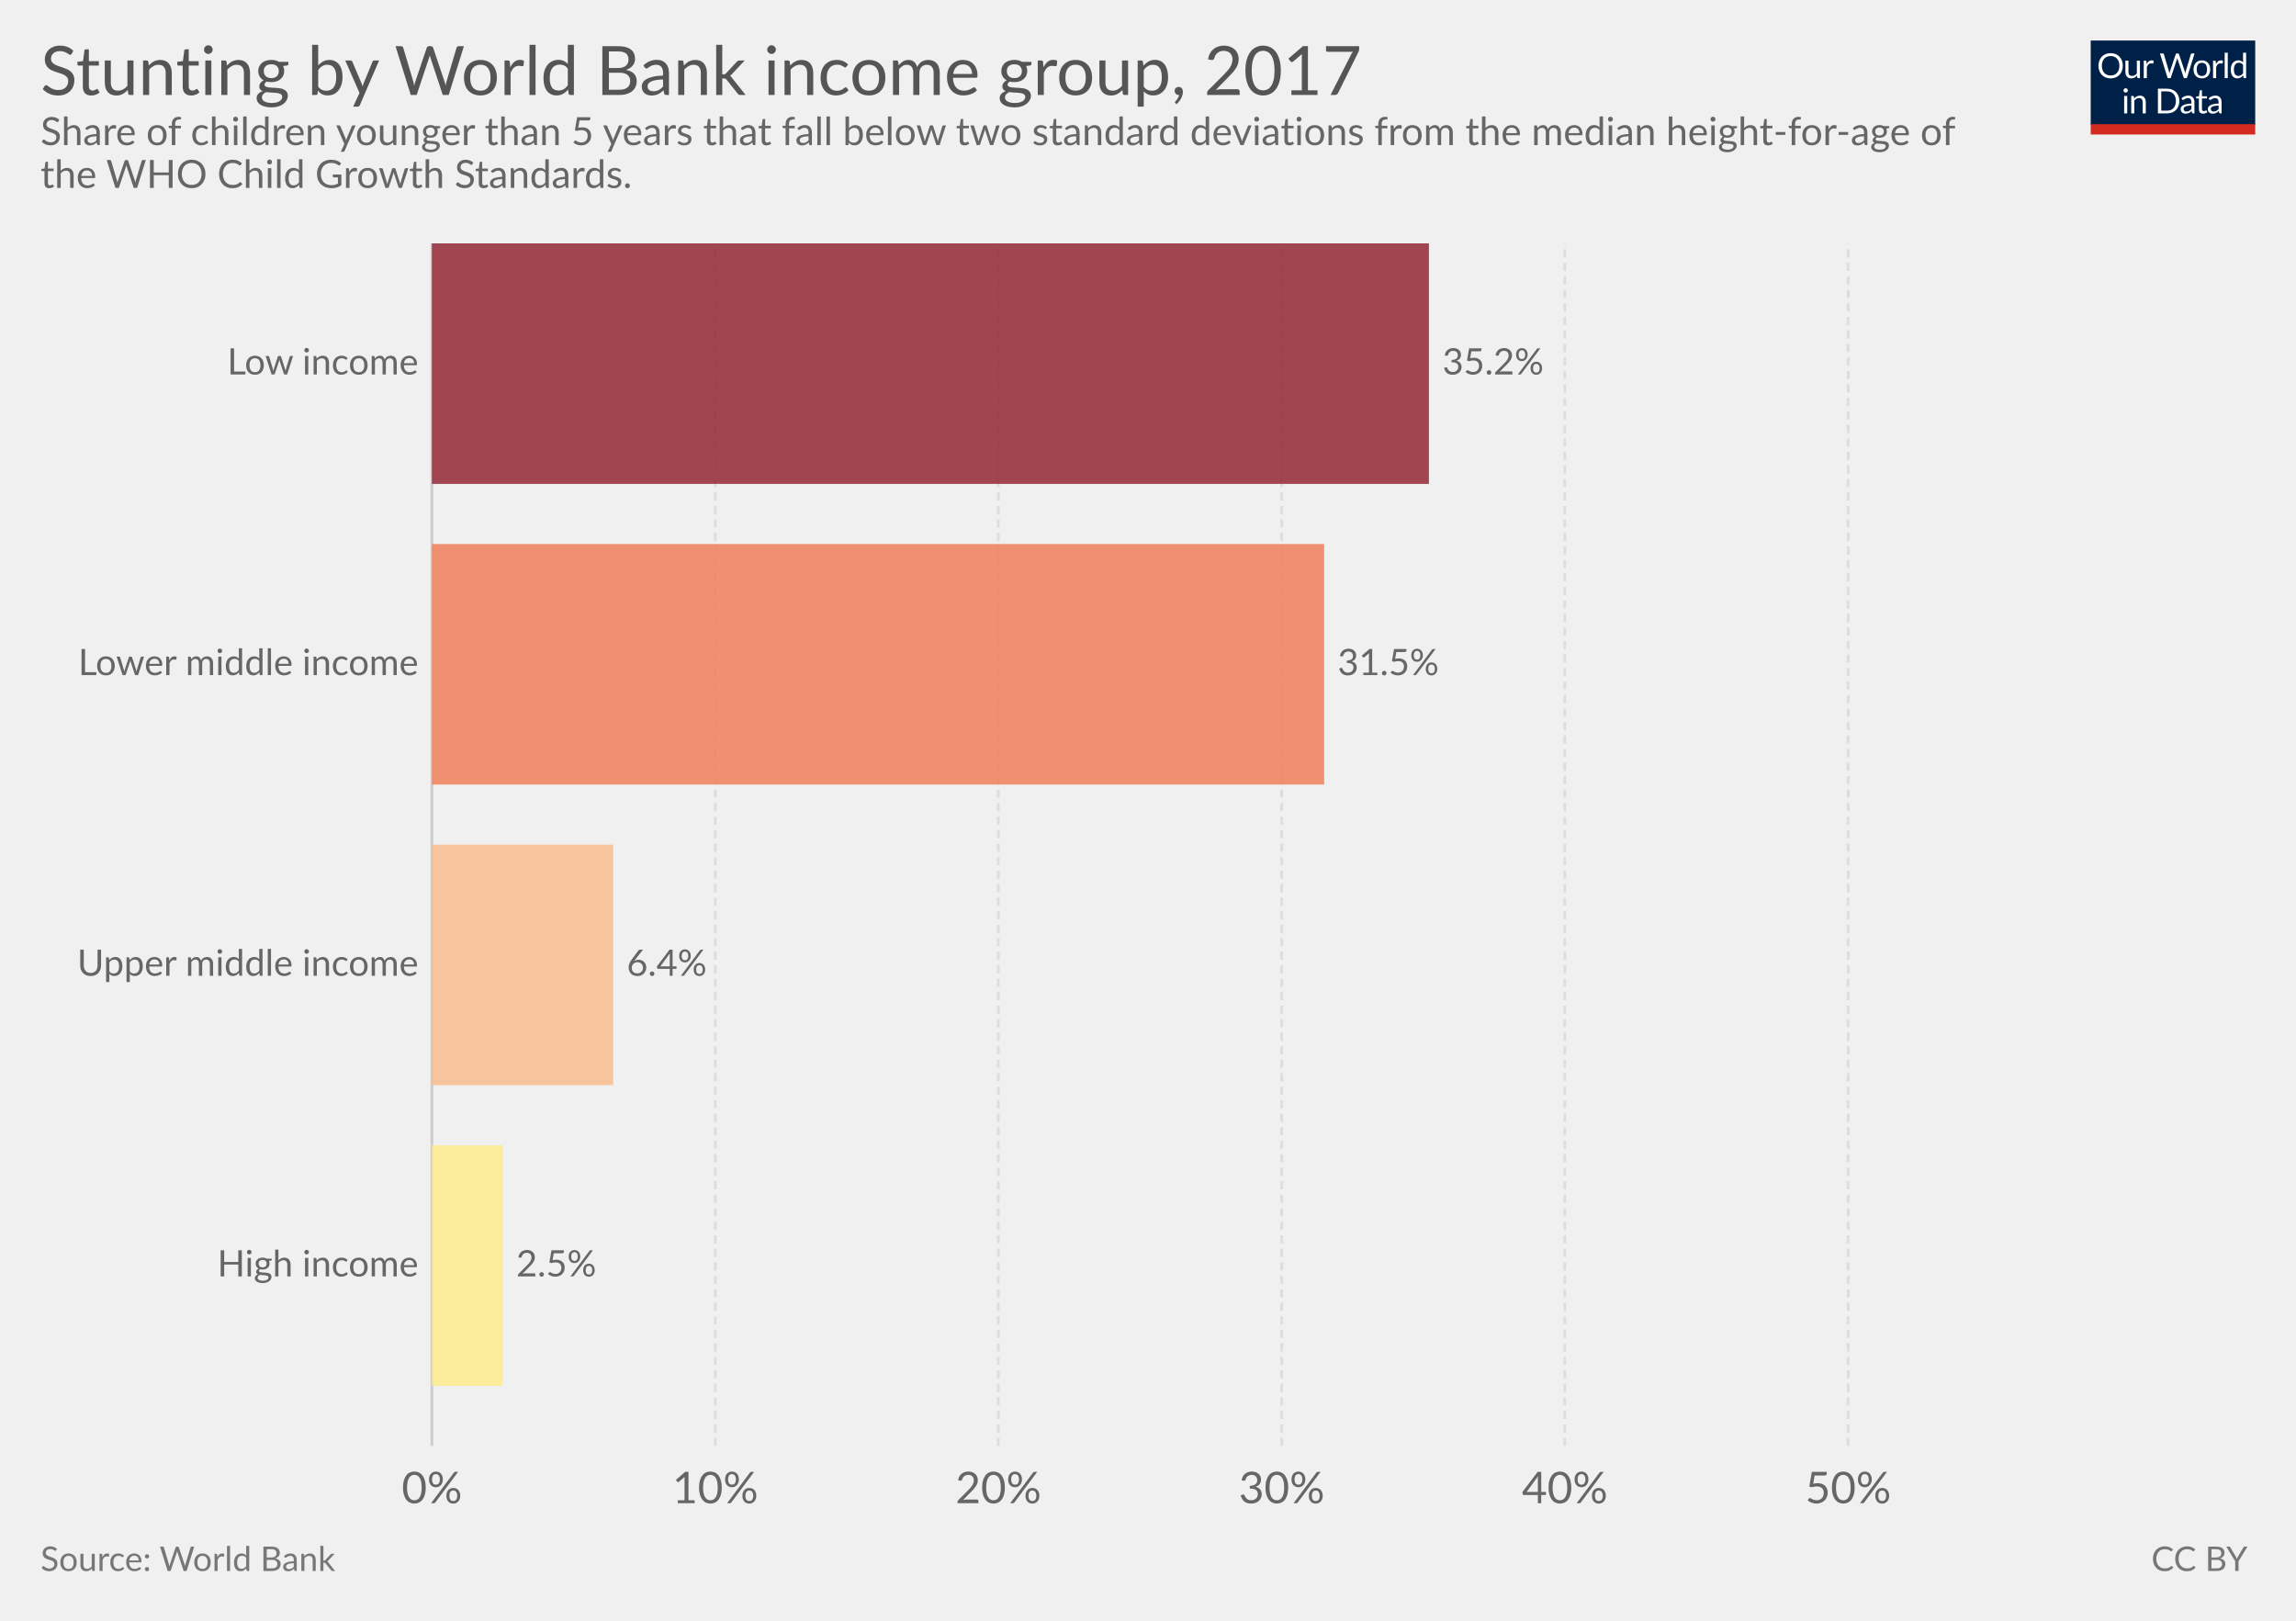
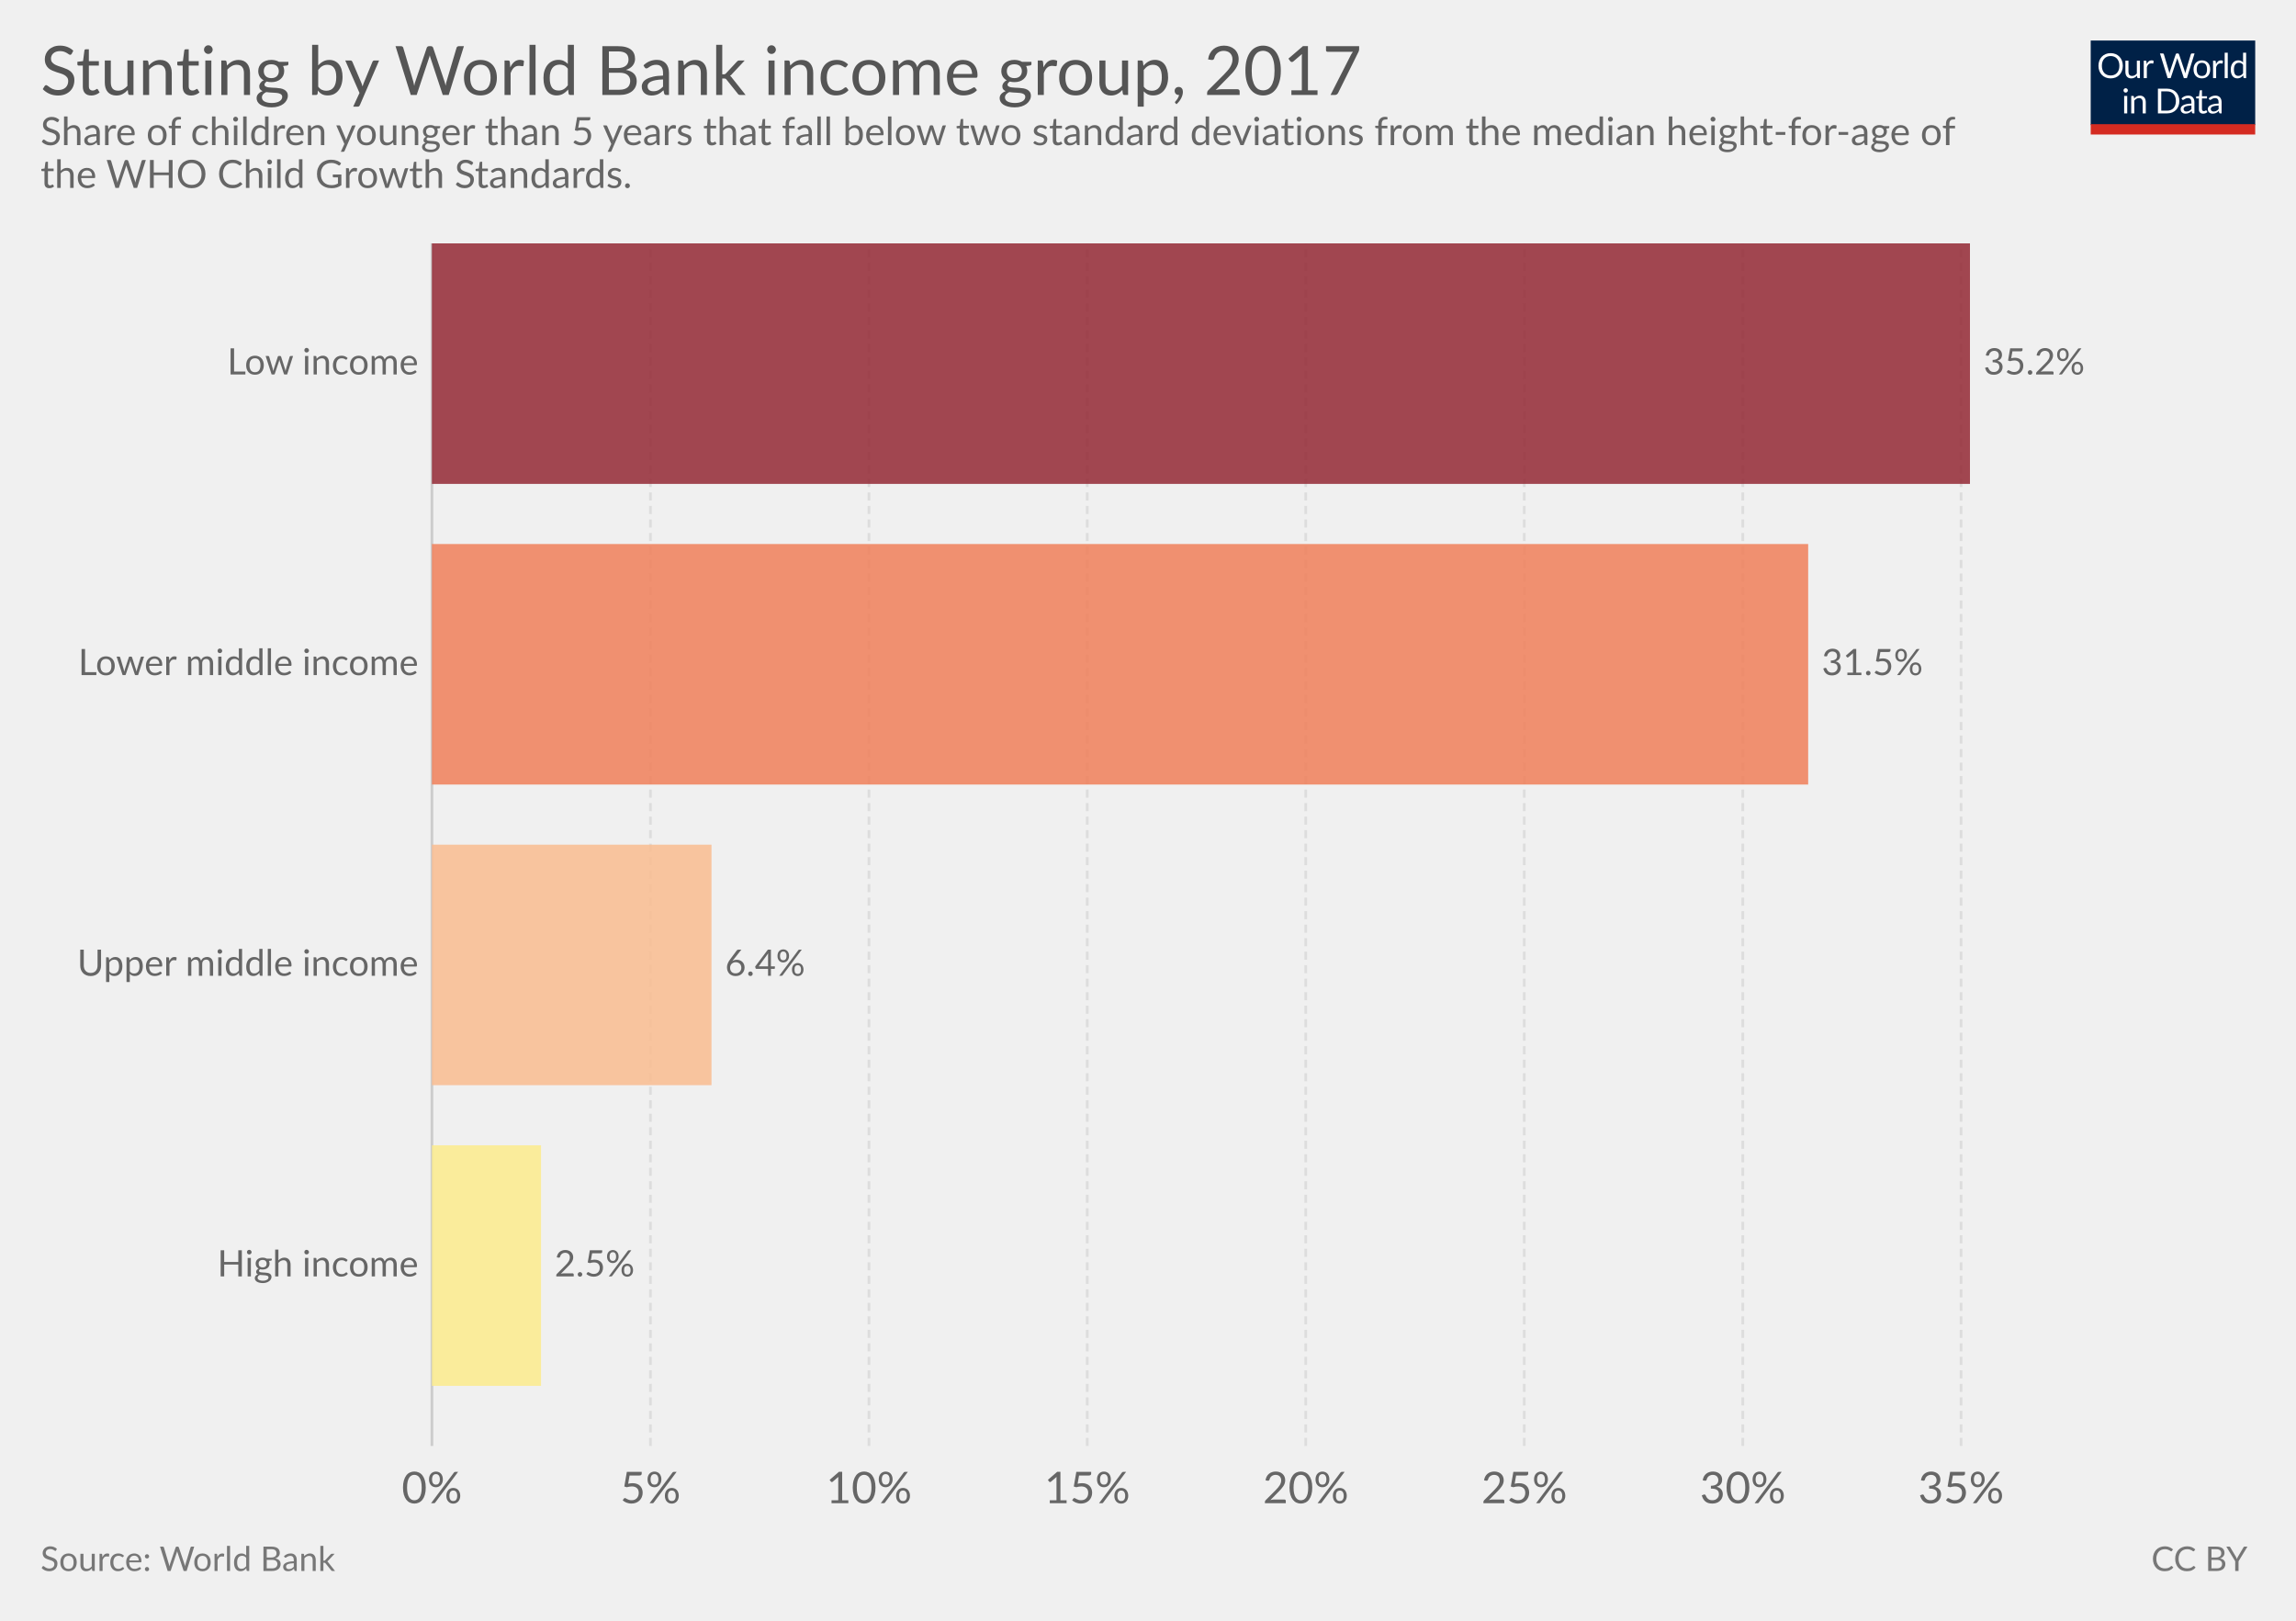
<svg xmlns="http://www.w3.org/2000/svg" version="1.1" style="font-family:Lato, 'Helvetica Neue', Helvetica, Arial, sans-serif;font-size:18px;background-color:white;text-rendering:optimizeLegibility;-webkit-font-smoothing:antialiased" width="850" height="600">
  <g class="HeaderView">
    <g transform="translate(774, 15) scale(0.29)">
      <svg width="210" height="120" viewBox="0 0 210 120" fill="none">
        <g clip-path="url(#clip0)">
          <path d="M0 0H210V107.89H0V0Z" fill="#002147" />
          <path d="M40.979 32.248C40.979 34.609 40.605 36.78 39.857 38.76C39.109 40.725 38.053 42.419 36.689 43.842C35.325 45.265 33.682 46.372 31.761 47.164C29.854 47.941 27.742 48.33 25.425 48.33C23.107 48.33 20.995 47.941 19.089 47.164C17.182 46.372 15.547 45.265 14.183 43.842C12.819 42.419 11.763 40.725 11.015 38.76C10.267 36.78 9.893 34.609 9.893 32.248C9.893 29.887 10.267 27.723 11.015 25.758C11.763 23.778 12.819 22.077 14.183 20.654C15.547 19.217 17.182 18.102 19.089 17.31C20.995 16.518 23.107 16.122 25.425 16.122C27.742 16.122 29.854 16.518 31.761 17.31C33.682 18.102 35.325 19.217 36.689 20.654C38.053 22.077 39.109 23.778 39.857 25.758C40.605 27.723 40.979 29.887 40.979 32.248ZM36.601 32.248C36.601 30.312 36.337 28.574 35.809 27.034C35.281 25.494 34.533 24.196 33.565 23.14C32.597 22.069 31.423 21.248 30.045 20.676C28.666 20.104 27.126 19.818 25.425 19.818C23.738 19.818 22.205 20.104 20.827 20.676C19.448 21.248 18.267 22.069 17.285 23.14C16.317 24.196 15.569 25.494 15.041 27.034C14.513 28.574 14.249 30.312 14.249 32.248C14.249 34.184 14.513 35.922 15.041 37.462C15.569 38.987 16.317 40.285 17.285 41.356C18.267 42.412 19.448 43.226 20.827 43.798C22.205 44.355 23.738 44.634 25.425 44.634C27.126 44.634 28.666 44.355 30.045 43.798C31.423 43.226 32.597 42.412 33.565 41.356C34.533 40.285 35.281 38.987 35.809 37.462C36.337 35.922 36.601 34.184 36.601 32.248ZM62.823 25.714V48H60.491C59.934 48 59.582 47.729 59.435 47.186L59.127 44.788C58.159 45.859 57.074 46.724 55.871 47.384C54.669 48.029 53.29 48.352 51.735 48.352C50.518 48.352 49.44 48.154 48.501 47.758C47.577 47.347 46.8 46.775 46.169 46.042C45.539 45.309 45.062 44.421 44.739 43.38C44.431 42.339 44.277 41.187 44.277 39.926V25.714H48.193V39.926C48.193 41.613 48.575 42.918 49.337 43.842C50.115 44.766 51.295 45.228 52.879 45.228C54.038 45.228 55.116 44.957 56.113 44.414C57.125 43.857 58.057 43.094 58.907 42.126V25.714H62.823ZM71.43 30.18C72.135 28.655 73 27.467 74.027 26.616C75.053 25.751 76.307 25.318 77.789 25.318C78.258 25.318 78.705 25.369 79.131 25.472C79.571 25.575 79.959 25.736 80.297 25.956L80.011 28.882C79.923 29.249 79.703 29.432 79.351 29.432C79.145 29.432 78.845 29.388 78.449 29.3C78.053 29.212 77.605 29.168 77.107 29.168C76.403 29.168 75.772 29.271 75.215 29.476C74.672 29.681 74.181 29.989 73.741 30.4C73.315 30.796 72.927 31.295 72.575 31.896C72.237 32.483 71.929 33.157 71.651 33.92V48H67.713V25.714H69.957C70.382 25.714 70.675 25.795 70.837 25.956C70.998 26.117 71.108 26.396 71.167 26.792L71.43 30.18ZM132.589 16.474L122.755 48H118.927L110.941 23.954C110.867 23.719 110.794 23.47 110.721 23.206C110.662 22.942 110.596 22.663 110.523 22.37C110.449 22.663 110.376 22.942 110.303 23.206C110.23 23.47 110.156 23.719 110.083 23.954L102.053 48H98.225L88.391 16.474H91.933C92.314 16.474 92.629 16.569 92.879 16.76C93.143 16.951 93.311 17.193 93.385 17.486L99.897 39.398C99.999 39.794 100.095 40.219 100.183 40.674C100.285 41.129 100.381 41.613 100.469 42.126C100.571 41.613 100.674 41.129 100.777 40.674C100.894 40.205 101.019 39.779 101.151 39.398L108.565 17.486C108.653 17.237 108.821 17.009 109.071 16.804C109.335 16.584 109.65 16.474 110.017 16.474H111.249C111.63 16.474 111.938 16.569 112.173 16.76C112.407 16.951 112.583 17.193 112.701 17.486L120.093 39.398C120.225 39.779 120.342 40.19 120.445 40.63C120.562 41.07 120.672 41.532 120.775 42.016C120.848 41.532 120.929 41.07 121.017 40.63C121.105 40.19 121.2 39.779 121.303 39.398L127.837 17.486C127.91 17.222 128.072 16.987 128.321 16.782C128.585 16.577 128.9 16.474 129.267 16.474H132.589ZM141.94 25.362C143.568 25.362 145.034 25.633 146.34 26.176C147.645 26.719 148.76 27.489 149.684 28.486C150.608 29.483 151.312 30.693 151.796 32.116C152.294 33.524 152.544 35.101 152.544 36.846C152.544 38.606 152.294 40.19 151.796 41.598C151.312 43.006 150.608 44.209 149.684 45.206C148.76 46.203 147.645 46.973 146.34 47.516C145.034 48.044 143.568 48.308 141.94 48.308C140.297 48.308 138.816 48.044 137.496 47.516C136.19 46.973 135.076 46.203 134.152 45.206C133.228 44.209 132.516 43.006 132.018 41.598C131.534 40.19 131.292 38.606 131.292 36.846C131.292 35.101 131.534 33.524 132.018 32.116C132.516 30.693 133.228 29.483 134.152 28.486C135.076 27.489 136.19 26.719 137.496 26.176C138.816 25.633 140.297 25.362 141.94 25.362ZM141.94 45.25C144.14 45.25 145.782 44.517 146.868 43.05C147.953 41.569 148.496 39.508 148.496 36.868C148.496 34.213 147.953 32.145 146.868 30.664C145.782 29.183 144.14 28.442 141.94 28.442C140.825 28.442 139.85 28.633 139.014 29.014C138.192 29.395 137.503 29.945 136.946 30.664C136.403 31.383 135.992 32.27 135.714 33.326C135.45 34.367 135.318 35.548 135.318 36.868C135.318 39.508 135.86 41.569 136.946 43.05C138.046 44.517 139.71 45.25 141.94 45.25ZM159.908 30.18C160.612 28.655 161.478 27.467 162.504 26.616C163.531 25.751 164.785 25.318 166.266 25.318C166.736 25.318 167.183 25.369 167.608 25.472C168.048 25.575 168.437 25.736 168.774 25.956L168.488 28.882C168.4 29.249 168.18 29.432 167.828 29.432C167.623 29.432 167.322 29.388 166.926 29.3C166.53 29.212 166.083 29.168 165.584 29.168C164.88 29.168 164.25 29.271 163.692 29.476C163.15 29.681 162.658 29.989 162.218 30.4C161.793 30.796 161.404 31.295 161.052 31.896C160.715 32.483 160.407 33.157 160.128 33.92V48H156.19V25.714H158.434C158.86 25.714 159.153 25.795 159.314 25.956C159.476 26.117 159.586 26.396 159.644 26.792L159.908 30.18ZM174.946 15.594V48H171.03V15.594H174.946ZM194.496 31.016C193.763 30.033 192.971 29.351 192.12 28.97C191.269 28.574 190.316 28.376 189.26 28.376C187.192 28.376 185.601 29.117 184.486 30.598C183.371 32.079 182.814 34.191 182.814 36.934C182.814 38.386 182.939 39.633 183.188 40.674C183.437 41.701 183.804 42.551 184.288 43.226C184.772 43.886 185.366 44.37 186.07 44.678C186.774 44.986 187.573 45.14 188.468 45.14C189.759 45.14 190.881 44.847 191.834 44.26C192.802 43.673 193.689 42.845 194.496 41.774V31.016ZM198.412 15.594V48H196.08C195.523 48 195.171 47.729 195.024 47.186L194.672 44.48C193.719 45.624 192.633 46.548 191.416 47.252C190.199 47.956 188.791 48.308 187.192 48.308C185.916 48.308 184.757 48.066 183.716 47.582C182.675 47.083 181.787 46.357 181.054 45.404C180.321 44.451 179.756 43.263 179.36 41.84C178.964 40.417 178.766 38.782 178.766 36.934C178.766 35.291 178.986 33.766 179.426 32.358C179.866 30.935 180.497 29.703 181.318 28.662C182.139 27.621 183.144 26.807 184.332 26.22C185.535 25.619 186.884 25.318 188.38 25.318C189.744 25.318 190.91 25.553 191.878 26.022C192.861 26.477 193.733 27.115 194.496 27.936V15.594H198.412ZM46.614 70.714V93H42.698V70.714H46.614ZM47.45 63.718C47.45 64.099 47.369 64.459 47.208 64.796C47.061 65.119 46.856 65.412 46.592 65.676C46.343 65.925 46.042 66.123 45.69 66.27C45.352 66.417 44.993 66.49 44.612 66.49C44.23 66.49 43.871 66.417 43.534 66.27C43.211 66.123 42.925 65.925 42.676 65.676C42.426 65.412 42.228 65.119 42.082 64.796C41.935 64.459 41.862 64.099 41.862 63.718C41.862 63.337 41.935 62.977 42.082 62.64C42.228 62.288 42.426 61.987 42.676 61.738C42.925 61.474 43.211 61.269 43.534 61.122C43.871 60.975 44.23 60.902 44.612 60.902C44.993 60.902 45.352 60.975 45.69 61.122C46.042 61.269 46.343 61.474 46.592 61.738C46.856 61.987 47.061 62.288 47.208 62.64C47.369 62.977 47.45 63.337 47.45 63.718ZM55.424 73.948C55.908 73.405 56.422 72.914 56.964 72.474C57.507 72.034 58.079 71.66 58.68 71.352C59.296 71.029 59.941 70.787 60.616 70.626C61.306 70.45 62.046 70.362 62.838 70.362C64.055 70.362 65.126 70.567 66.05 70.978C66.989 71.374 67.766 71.946 68.382 72.694C69.013 73.427 69.49 74.315 69.812 75.356C70.135 76.397 70.296 77.549 70.296 78.81V93H66.358V78.81C66.358 77.123 65.969 75.818 65.192 74.894C64.43 73.955 63.264 73.486 61.694 73.486C60.535 73.486 59.45 73.765 58.438 74.322C57.441 74.879 56.517 75.635 55.666 76.588V93H51.728V70.714H54.082C54.639 70.714 54.984 70.985 55.116 71.528L55.424 73.948ZM113.129 77.248C113.129 79.609 112.755 81.758 112.007 83.694C111.259 85.63 110.203 87.287 108.839 88.666C107.475 90.045 105.832 91.115 103.911 91.878C102.004 92.626 99.892 93 97.575 93H85.805V61.474H97.575C99.892 61.474 102.004 61.855 103.911 62.618C105.832 63.366 107.475 64.437 108.839 65.83C110.203 67.209 111.259 68.866 112.007 70.802C112.755 72.738 113.129 74.887 113.129 77.248ZM108.751 77.248C108.751 75.312 108.487 73.581 107.959 72.056C107.431 70.531 106.683 69.24 105.715 68.184C104.747 67.128 103.574 66.321 102.195 65.764C100.816 65.207 99.276 64.928 97.575 64.928H90.073V89.546H97.575C99.276 89.546 100.816 89.267 102.195 88.71C103.574 88.153 104.747 87.353 105.715 86.312C106.683 85.256 107.431 83.965 107.959 82.44C108.487 80.915 108.751 79.184 108.751 77.248ZM128.553 82.968C126.749 83.027 125.209 83.173 123.933 83.408C122.672 83.628 121.638 83.921 120.831 84.288C120.039 84.655 119.46 85.087 119.093 85.586C118.741 86.085 118.565 86.642 118.565 87.258C118.565 87.845 118.661 88.351 118.851 88.776C119.042 89.201 119.299 89.553 119.621 89.832C119.959 90.096 120.347 90.294 120.787 90.426C121.242 90.543 121.726 90.602 122.239 90.602C122.929 90.602 123.559 90.536 124.131 90.404C124.703 90.257 125.239 90.052 125.737 89.788C126.251 89.524 126.735 89.209 127.189 88.842C127.659 88.475 128.113 88.057 128.553 87.588V82.968ZM115.903 73.86C117.135 72.672 118.463 71.785 119.885 71.198C121.308 70.611 122.885 70.318 124.615 70.318C125.862 70.318 126.969 70.523 127.937 70.934C128.905 71.345 129.719 71.917 130.379 72.65C131.039 73.383 131.538 74.271 131.875 75.312C132.213 76.353 132.381 77.497 132.381 78.744V93H130.643C130.262 93 129.969 92.941 129.763 92.824C129.558 92.692 129.397 92.443 129.279 92.076L128.839 89.964C128.253 90.507 127.681 90.991 127.123 91.416C126.566 91.827 125.979 92.179 125.363 92.472C124.747 92.751 124.087 92.963 123.383 93.11C122.694 93.271 121.924 93.352 121.073 93.352C120.208 93.352 119.394 93.235 118.631 93C117.869 92.751 117.201 92.384 116.629 91.9C116.072 91.416 115.625 90.807 115.287 90.074C114.965 89.326 114.803 88.446 114.803 87.434C114.803 86.554 115.045 85.711 115.529 84.904C116.013 84.083 116.798 83.357 117.883 82.726C118.969 82.095 120.384 81.582 122.129 81.186C123.875 80.775 126.016 80.541 128.553 80.482V78.744C128.553 77.013 128.179 75.708 127.431 74.828C126.683 73.933 125.591 73.486 124.153 73.486C123.185 73.486 122.371 73.611 121.711 73.86C121.066 74.095 120.501 74.366 120.017 74.674C119.548 74.967 119.137 75.239 118.785 75.488C118.448 75.723 118.111 75.84 117.773 75.84C117.509 75.84 117.282 75.774 117.091 75.642C116.901 75.495 116.739 75.319 116.607 75.114L115.903 73.86ZM143.568 93.352C141.808 93.352 140.451 92.861 139.498 91.878C138.559 90.895 138.09 89.48 138.09 87.632V73.992H135.406C135.171 73.992 134.973 73.926 134.812 73.794C134.65 73.647 134.57 73.427 134.57 73.134V71.572L138.222 71.11L139.124 64.224C139.168 64.004 139.263 63.828 139.41 63.696C139.571 63.549 139.776 63.476 140.026 63.476H142.006V71.154H148.452V73.992H142.006V87.368C142.006 88.307 142.233 89.003 142.688 89.458C143.142 89.913 143.729 90.14 144.448 90.14C144.858 90.14 145.21 90.089 145.504 89.986C145.812 89.869 146.076 89.744 146.296 89.612C146.516 89.48 146.699 89.363 146.846 89.26C147.007 89.143 147.146 89.084 147.264 89.084C147.469 89.084 147.652 89.209 147.814 89.458L148.958 91.328C148.283 91.959 147.469 92.457 146.516 92.824C145.562 93.176 144.58 93.352 143.568 93.352ZM163.253 82.968C161.449 83.027 159.909 83.173 158.633 83.408C157.372 83.628 156.338 83.921 155.531 84.288C154.739 84.655 154.16 85.087 153.793 85.586C153.441 86.085 153.265 86.642 153.265 87.258C153.265 87.845 153.36 88.351 153.551 88.776C153.742 89.201 153.998 89.553 154.321 89.832C154.658 90.096 155.047 90.294 155.487 90.426C155.942 90.543 156.426 90.602 156.939 90.602C157.628 90.602 158.259 90.536 158.831 90.404C159.403 90.257 159.938 90.052 160.437 89.788C160.95 89.524 161.434 89.209 161.889 88.842C162.358 88.475 162.813 88.057 163.253 87.588V82.968ZM150.603 73.86C151.835 72.672 153.162 71.785 154.585 71.198C156.008 70.611 157.584 70.318 159.315 70.318C160.562 70.318 161.669 70.523 162.637 70.934C163.605 71.345 164.419 71.917 165.079 72.65C165.739 73.383 166.238 74.271 166.575 75.312C166.912 76.353 167.081 77.497 167.081 78.744V93H165.343C164.962 93 164.668 92.941 164.463 92.824C164.258 92.692 164.096 92.443 163.979 92.076L163.539 89.964C162.952 90.507 162.38 90.991 161.823 91.416C161.266 91.827 160.679 92.179 160.063 92.472C159.447 92.751 158.787 92.963 158.083 93.11C157.394 93.271 156.624 93.352 155.773 93.352C154.908 93.352 154.094 93.235 153.331 93C152.568 92.751 151.901 92.384 151.329 91.9C150.772 91.416 150.324 90.807 149.987 90.074C149.664 89.326 149.503 88.446 149.503 87.434C149.503 86.554 149.745 85.711 150.229 84.904C150.713 84.083 151.498 83.357 152.583 82.726C153.668 82.095 155.084 81.582 156.829 81.186C158.574 80.775 160.716 80.541 163.253 80.482V78.744C163.253 77.013 162.879 75.708 162.131 74.828C161.383 73.933 160.29 73.486 158.853 73.486C157.885 73.486 157.071 73.611 156.411 73.86C155.766 74.095 155.201 74.366 154.717 74.674C154.248 74.967 153.837 75.239 153.485 75.488C153.148 75.723 152.81 75.84 152.473 75.84C152.209 75.84 151.982 75.774 151.791 75.642C151.6 75.495 151.439 75.319 151.307 75.114L150.603 73.86Z" fill="white" />
          <rect y="106.789" width="210" height="13.211" fill="#D42B21" />
        </g>
        <defs>
          <clipPath id="clip0">
            <rect width="210" height="120" fill="white" />
          </clipPath>
        </defs>
      </svg>
    </g>
    <a href="https://ourworldindata.org/grapher/stunting-by-world-bank-income-group" target="_blank">
      <text font-size="25.20" x="15.0" y="35.2" fill="#555">
        <tspan x="15" y="35.16">Stunting by World Bank income group, 2017</tspan>
      </text>
    </a>
    <text font-size="14.40" x="15.0" y="53.7" fill="#666">
      <tspan x="15" y="53.72">Share of children younger than 5 years that fall below two standard deviations from the median height-for-age of</tspan>
      <tspan x="15" y="69.56">the WHO Child Growth Standards.</tspan>
    </text>
  </g>
  <g class="DiscreteBarChart">
    <rect x="15" y="90.1" width="810" height="466.4" opacity="0" fill="rgba(255,255,255,0)" />
    <g class="HorizontalAxis">
      <text x="159.9" y="556.5" fill="#666" text-anchor="middle" font-size="16.2">0%</text>
-       <text x="264.8" y="556.5" fill="#666" text-anchor="middle" font-size="16.2">10%</text>
-       <text x="369.6" y="556.5" fill="#666" text-anchor="middle" font-size="16.2">20%</text>
-       <text x="474.5" y="556.5" fill="#666" text-anchor="middle" font-size="16.2">30%</text>
-       <text x="579.3" y="556.5" fill="#666" text-anchor="middle" font-size="16.2">40%</text>
-       <text x="684.2" y="556.5" fill="#666" text-anchor="middle" font-size="16.2">50%</text>
+       <text x="240.8" y="556.5" fill="#666" text-anchor="middle" font-size="16.2">5%</text>
+       <text x="321.7" y="556.5" fill="#666" text-anchor="middle" font-size="16.2">10%</text>
+       <text x="402.5" y="556.5" fill="#666" text-anchor="middle" font-size="16.2">15%</text>
+       <text x="483.4" y="556.5" fill="#666" text-anchor="middle" font-size="16.2">20%</text>
+       <text x="564.3" y="556.5" fill="#666" text-anchor="middle" font-size="16.2">25%</text>
+       <text x="645.2" y="556.5" fill="#666" text-anchor="middle" font-size="16.2">30%</text>
+       <text x="726" y="556.5" fill="#666" text-anchor="middle" font-size="16.2">35%</text>
    </g>
    <g class="AxisGridLines">
      <line x1="159.9" y1="535.30" x2="159.9" y2="90.10" stroke="#ccc" />
-       <line x1="264.8" y1="535.30" x2="264.8" y2="90.10" stroke="#ddd" stroke-dasharray="3,2" />
-       <line x1="369.6" y1="535.30" x2="369.6" y2="90.10" stroke="#ddd" stroke-dasharray="3,2" />
-       <line x1="474.5" y1="535.30" x2="474.5" y2="90.10" stroke="#ddd" stroke-dasharray="3,2" />
-       <line x1="579.3" y1="535.30" x2="579.3" y2="90.10" stroke="#ddd" stroke-dasharray="3,2" />
-       <line x1="684.2" y1="535.30" x2="684.2" y2="90.10" stroke="#ddd" stroke-dasharray="3,2" />
+       <line x1="240.8" y1="535.30" x2="240.8" y2="90.10" stroke="#ddd" stroke-dasharray="3,2" />
+       <line x1="321.7" y1="535.30" x2="321.7" y2="90.10" stroke="#ddd" stroke-dasharray="3,2" />
+       <line x1="402.5" y1="535.30" x2="402.5" y2="90.10" stroke="#ddd" stroke-dasharray="3,2" />
+       <line x1="483.4" y1="535.30" x2="483.4" y2="90.10" stroke="#ddd" stroke-dasharray="3,2" />
+       <line x1="564.3" y1="535.30" x2="564.3" y2="90.10" stroke="#ddd" stroke-dasharray="3,2" />
+       <line x1="645.2" y1="535.30" x2="645.2" y2="90.10" stroke="#ddd" stroke-dasharray="3,2" />
+       <line x1="726" y1="535.30" x2="726" y2="90.10" stroke="#ddd" stroke-dasharray="3,2" />
    </g>
    <g class="bar" transform="translate(0, 134.62)" style="transition:transform 200ms ease">
      <text x="0" y="0" transform="translate(154.891, 0)" fill="#666" dominant-baseline="middle" text-anchor="end" font-size="13.5">Low income</text>
-       <rect x="0" y="0" transform="translate(159.9, -44.52)" width="369.1" height="89.04" fill="#932834" opacity="0.85" style="transition:height 200ms ease" />
-       <text x="0" y="0" transform="translate(534, 0)" fill="#666" dominant-baseline="middle" text-anchor="start" font-size="13.5">35.2%</text>
+       <rect x="0" y="0" transform="translate(159.9, -44.52)" width="569.4" height="89.04" fill="#932834" opacity="0.85" style="transition:height 200ms ease" />
+       <text x="0" y="0" transform="translate(734.3, 0)" fill="#666" dominant-baseline="middle" text-anchor="start" font-size="13.5">35.2%</text>
    </g>
    <g class="bar" transform="translate(0, 245.92)" style="transition:transform 200ms ease">
      <text x="0" y="0" transform="translate(154.891, 0)" fill="#666" dominant-baseline="middle" text-anchor="end" font-size="13.5">Lower middle income</text>
-       <rect x="0" y="0" transform="translate(159.9, -44.52)" width="330.3" height="89.04" fill="#f07f59" opacity="0.85" style="transition:height 200ms ease" />
-       <text x="0" y="0" transform="translate(495.2, 0)" fill="#666" dominant-baseline="middle" text-anchor="start" font-size="13.5">31.5%</text>
+       <rect x="0" y="0" transform="translate(159.9, -44.52)" width="509.5" height="89.04" fill="#f07f59" opacity="0.85" style="transition:height 200ms ease" />
+       <text x="0" y="0" transform="translate(674.4, 0)" fill="#666" dominant-baseline="middle" text-anchor="start" font-size="13.5">31.5%</text>
    </g>
    <g class="bar" transform="translate(0, 357.22)" style="transition:transform 200ms ease">
      <text x="0" y="0" transform="translate(154.891, 0)" fill="#666" dominant-baseline="middle" text-anchor="end" font-size="13.5">Upper middle income</text>
-       <rect x="0" y="0" transform="translate(159.9, -44.52)" width="67.1" height="89.04" fill="#f9bc8f" opacity="0.85" style="transition:height 200ms ease" />
-       <text x="0" y="0" transform="translate(232, 0)" fill="#666" dominant-baseline="middle" text-anchor="start" font-size="13.5">6.4%</text>
+       <rect x="0" y="0" transform="translate(159.9, -44.52)" width="103.5" height="89.04" fill="#f9bc8f" opacity="0.85" style="transition:height 200ms ease" />
+       <text x="0" y="0" transform="translate(268.4, 0)" fill="#666" dominant-baseline="middle" text-anchor="start" font-size="13.5">6.4%</text>
    </g>
    <g class="bar" transform="translate(0, 468.52)" style="transition:transform 200ms ease">
      <text x="0" y="0" transform="translate(154.891, 0)" fill="#666" dominant-baseline="middle" text-anchor="end" font-size="13.5">High income</text>
-       <rect x="0" y="0" transform="translate(159.9, -44.52)" width="26.2" height="89.04" fill="#fceb8c" opacity="0.85" style="transition:height 200ms ease" />
-       <text x="0" y="0" transform="translate(191.1, 0)" fill="#666" dominant-baseline="middle" text-anchor="start" font-size="13.5">2.5%</text>
+       <rect x="0" y="0" transform="translate(159.9, -44.52)" width="40.4" height="89.04" fill="#fceb8c" opacity="0.85" style="transition:height 200ms ease" />
+       <text x="0" y="0" transform="translate(205.3, 0)" fill="#666" dominant-baseline="middle" text-anchor="start" font-size="13.5">2.5%</text>
    </g>
  </g>
  <g class="SourcesFooter" style="fill:#777">
    <g class="clickable" style="fill:#777">
      <text font-size="12.60" x="15.0" y="581.6">
        <tspan x="15" y="581.58">Source: World Bank</tspan>
      </text>
    </g>
    <text font-size="12.60" x="796.4" y="581.6">
      <tspan x="796.444" y="581.58">
        <a style="fill: #777;" class="cclogo" href="http://creativecommons.org/licenses/by/4.0/deed.en_US" target="_blank">CC BY</a>
      </tspan>
    </text>
  </g>
</svg>
